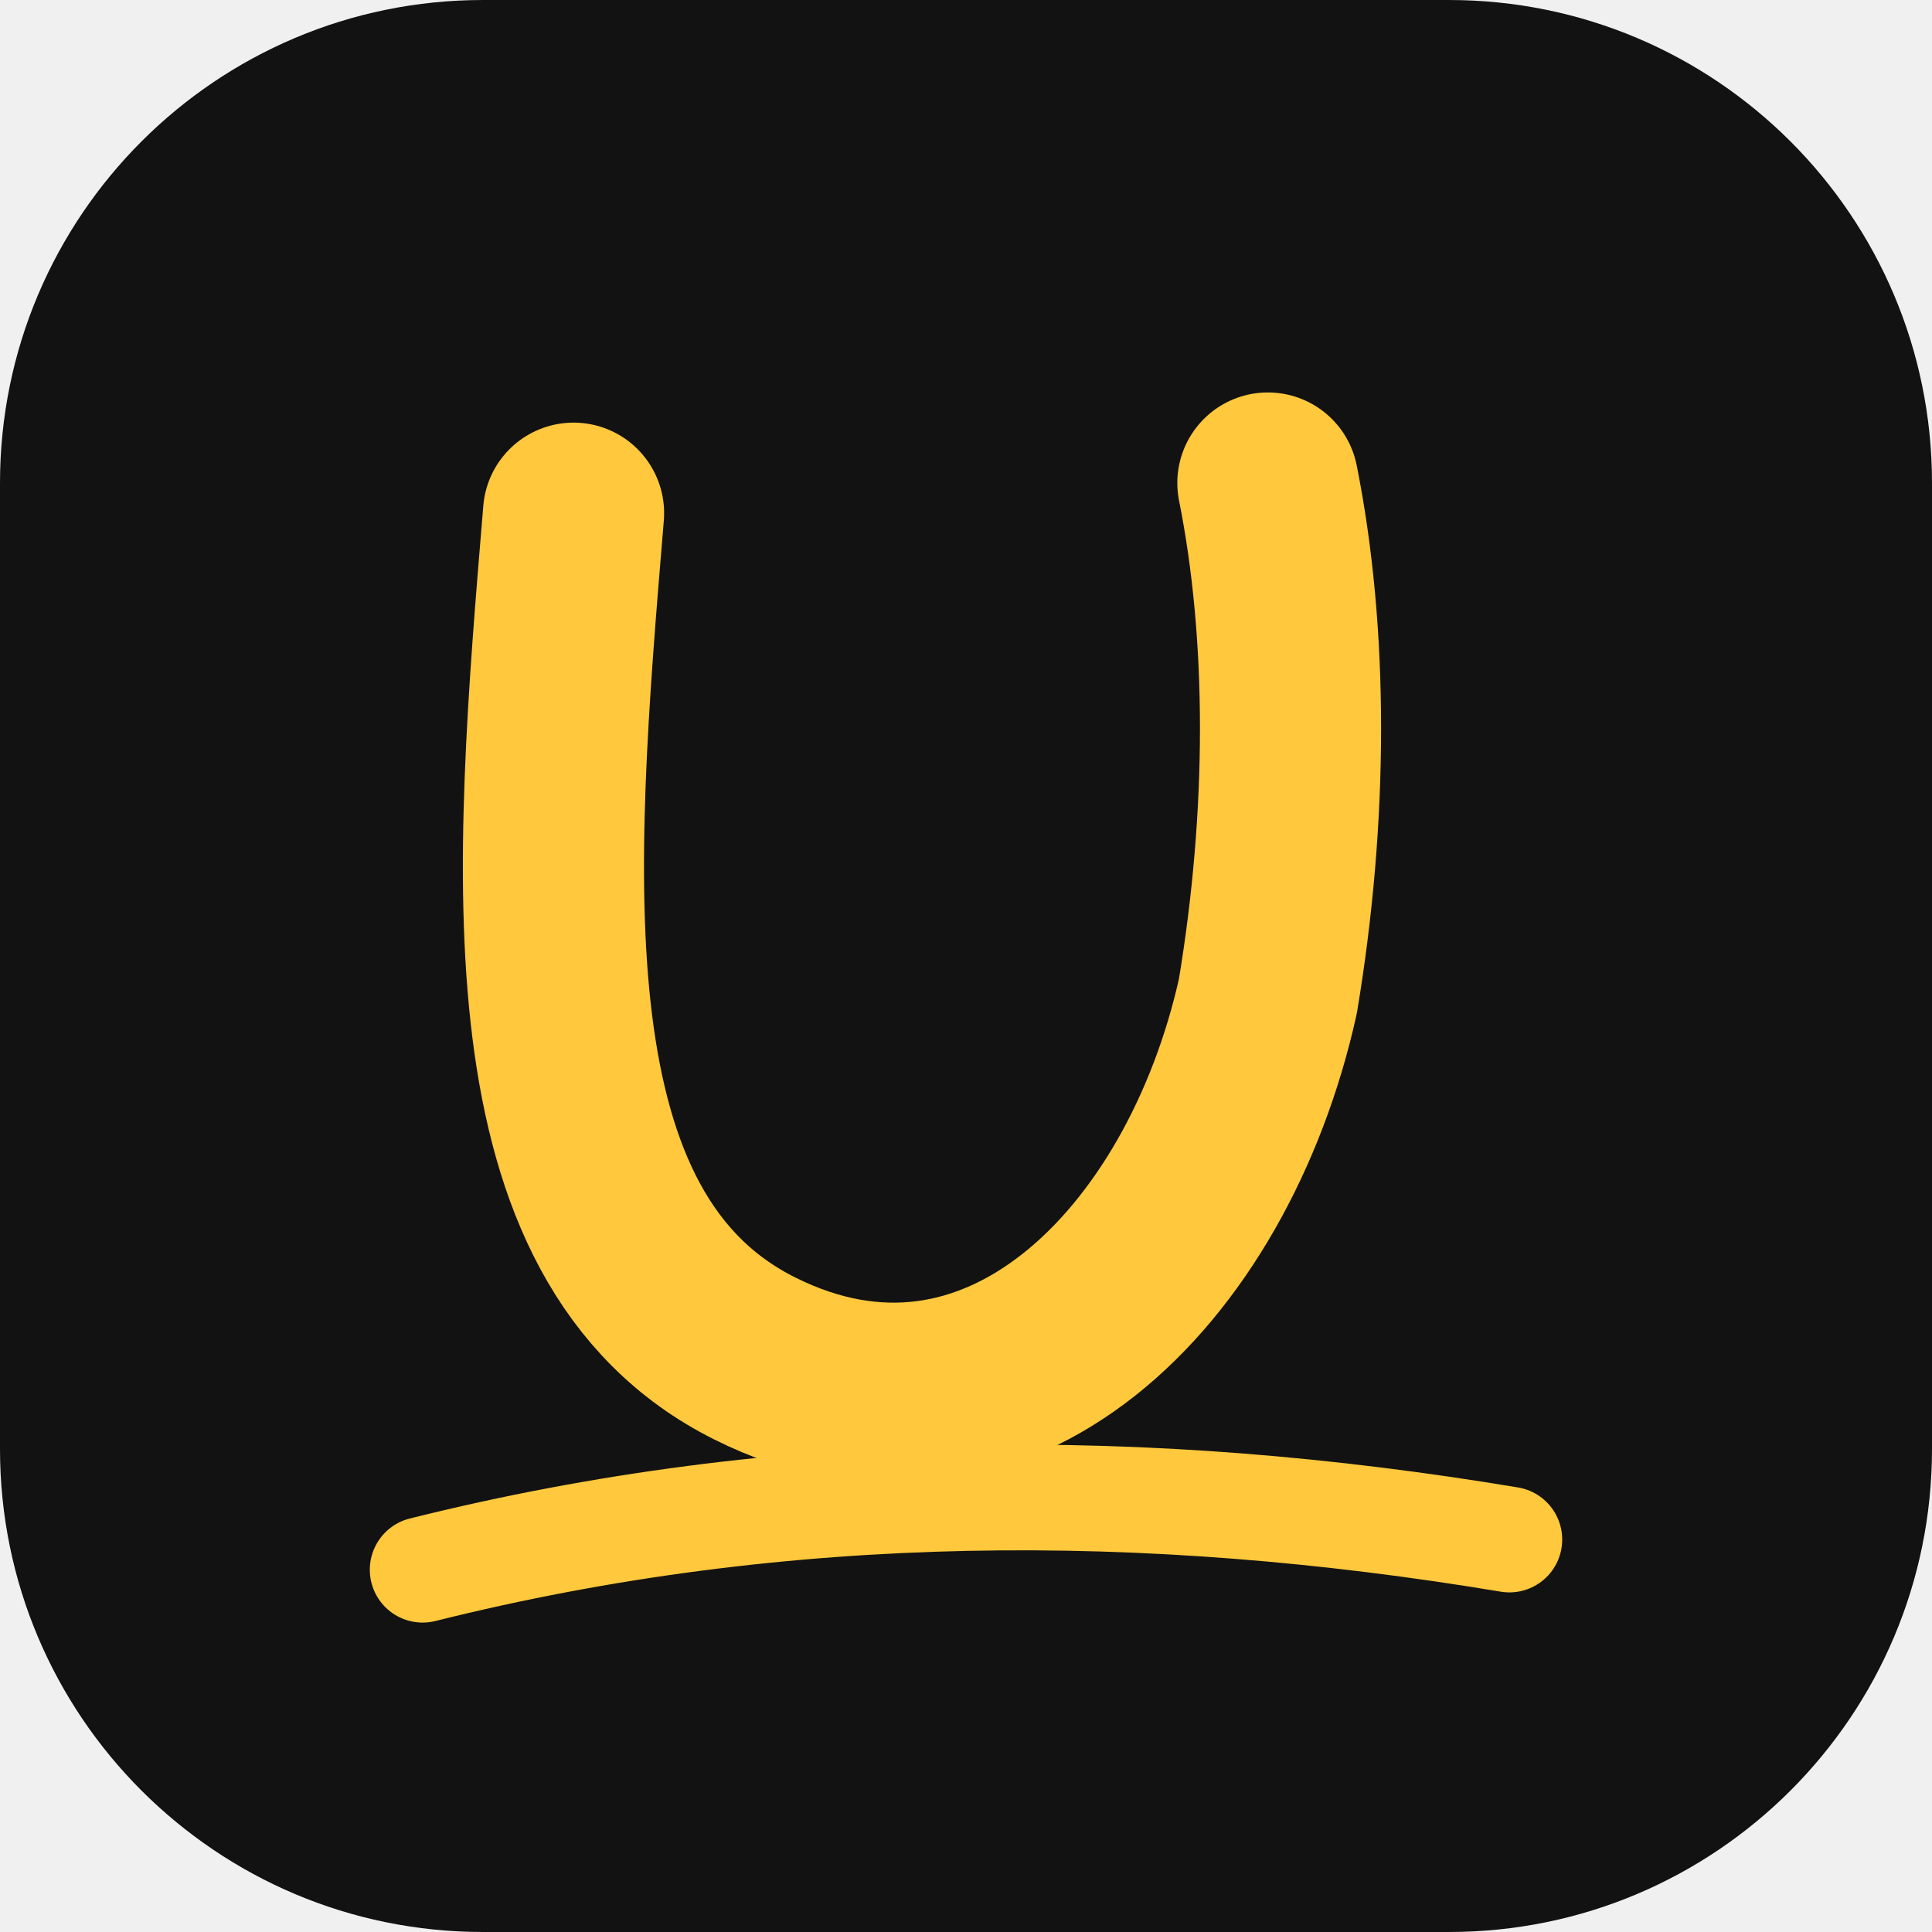
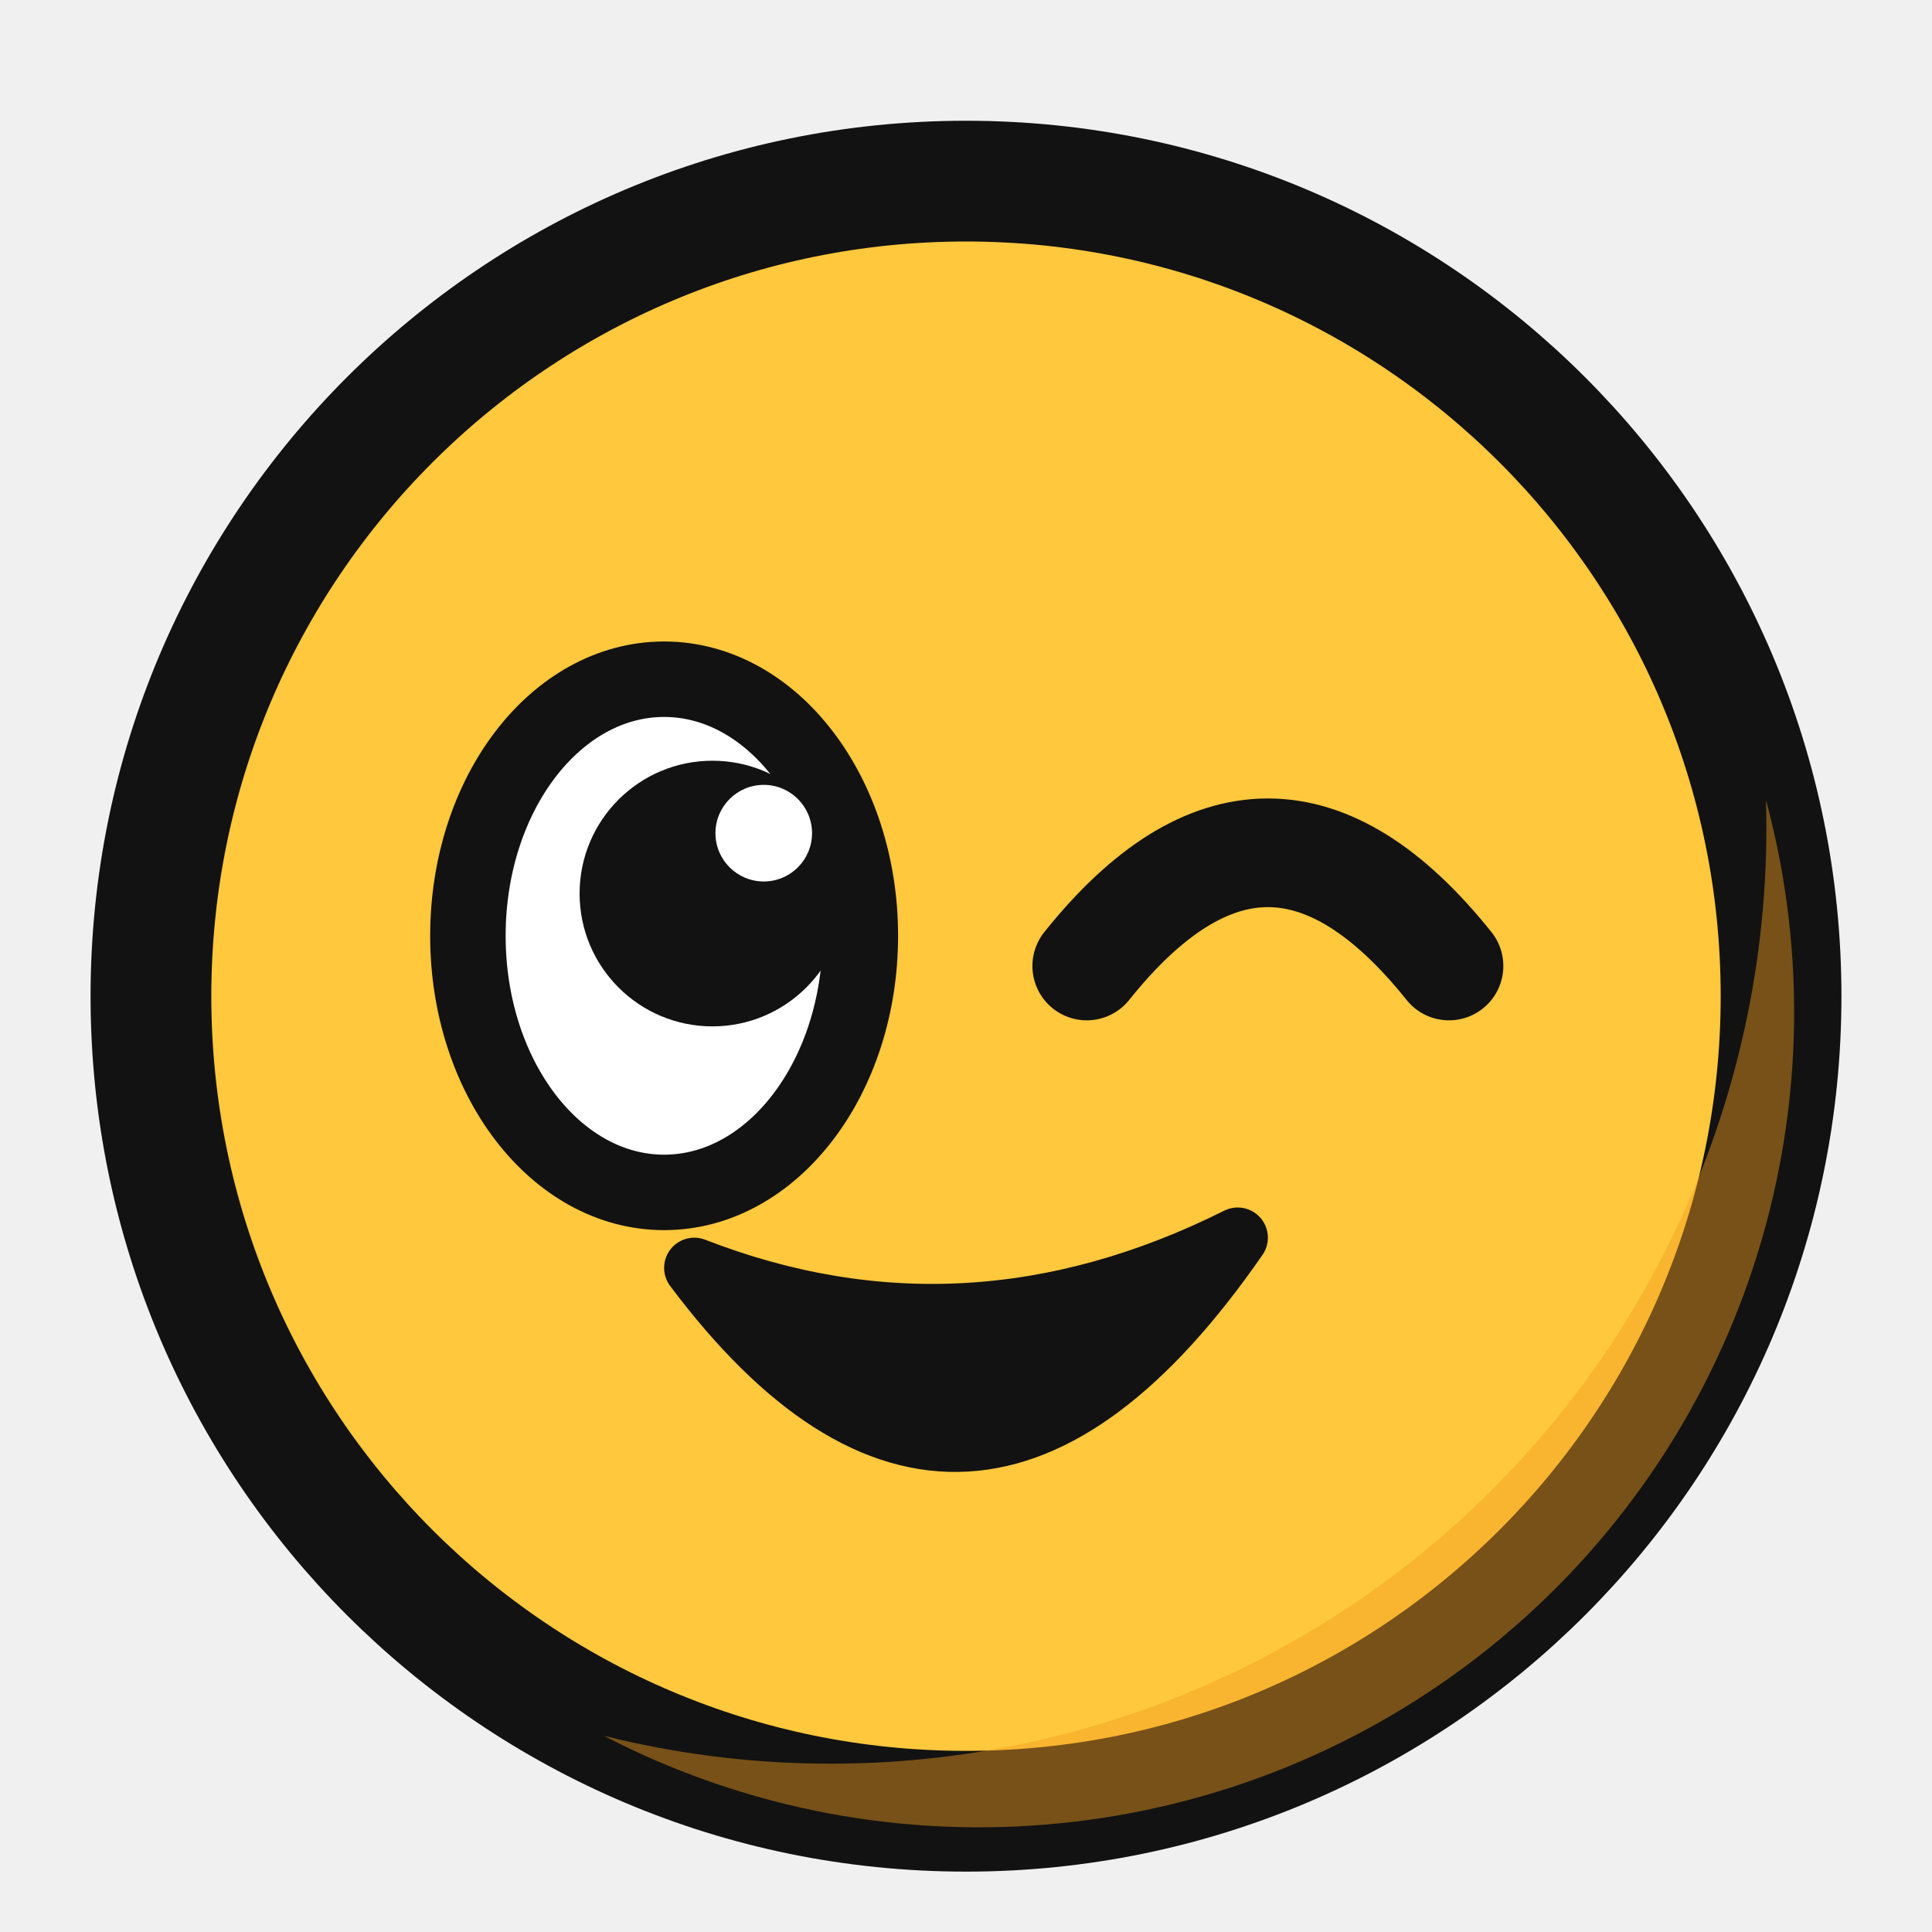
<svg xmlns="http://www.w3.org/2000/svg" viewBox="0 0 64 64">
-   <rect width="64" height="64" rx="16" fill="#121212" />
-   <path d="M19 17c-1 12-2 24 6 28 8 4 15-3 17-12 1-6 1-12 0-17" fill="none" stroke="#FFC83D" stroke-width="6" stroke-linecap="round" stroke-linejoin="round" />
-   <path d="M14 52c12-3 24-3 36-1" fill="none" stroke="#FFC83D" stroke-width="3.5" stroke-linecap="round" />
+   <circle cx="32" cy="33" r="27" fill="#FFC83D" stroke="#121212" stroke-width="4" />
+   <path d="M58.5 26.5A27 27 0 0 1 20 57.5 31 31 0 0 0 58.5 26.5Z" fill="#F29E1F" opacity=".45" />
+   <ellipse cx="22" cy="31" rx="6.5" ry="8.5" fill="#fff" stroke="#121212" stroke-width="2.5" />
+   <circle cx="23.6" cy="29.6" r="4.4" fill="#121212" />
+   <circle cx="25.3" cy="27.6" r="1.6" fill="#fff" />
+   <path d="M36 32Q42 24.5 48 32" fill="none" stroke="#121212" stroke-width="3.6" stroke-linecap="round" />
+   <path d="M23 42Q32 54 41 41Q32 45.5 23 42Z" fill="#121212" stroke="#121212" stroke-width="2" stroke-linejoin="round" />
</svg>
